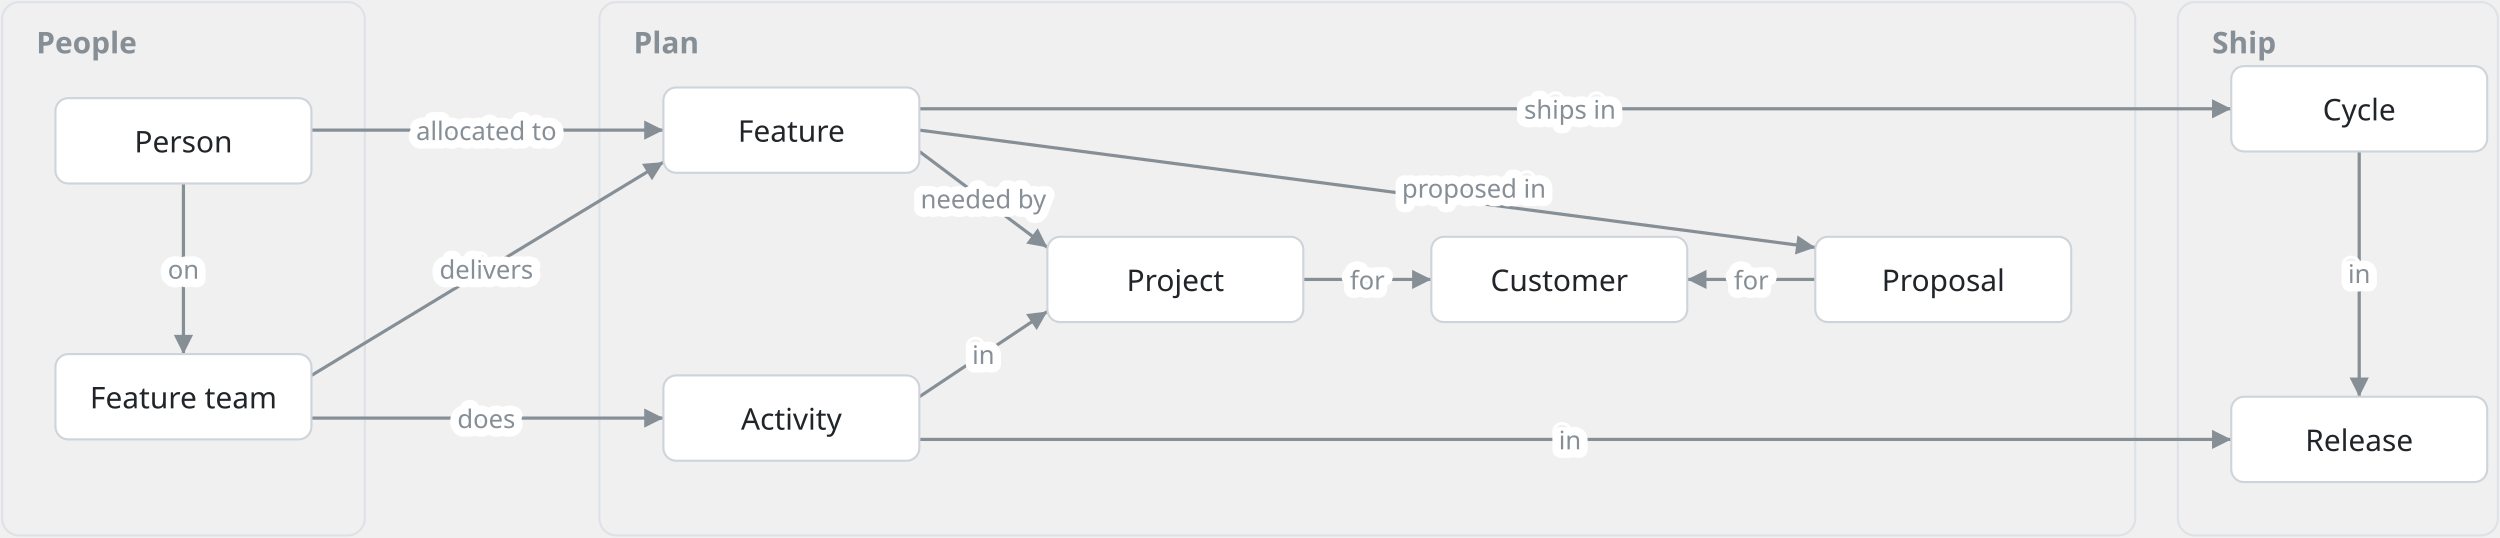
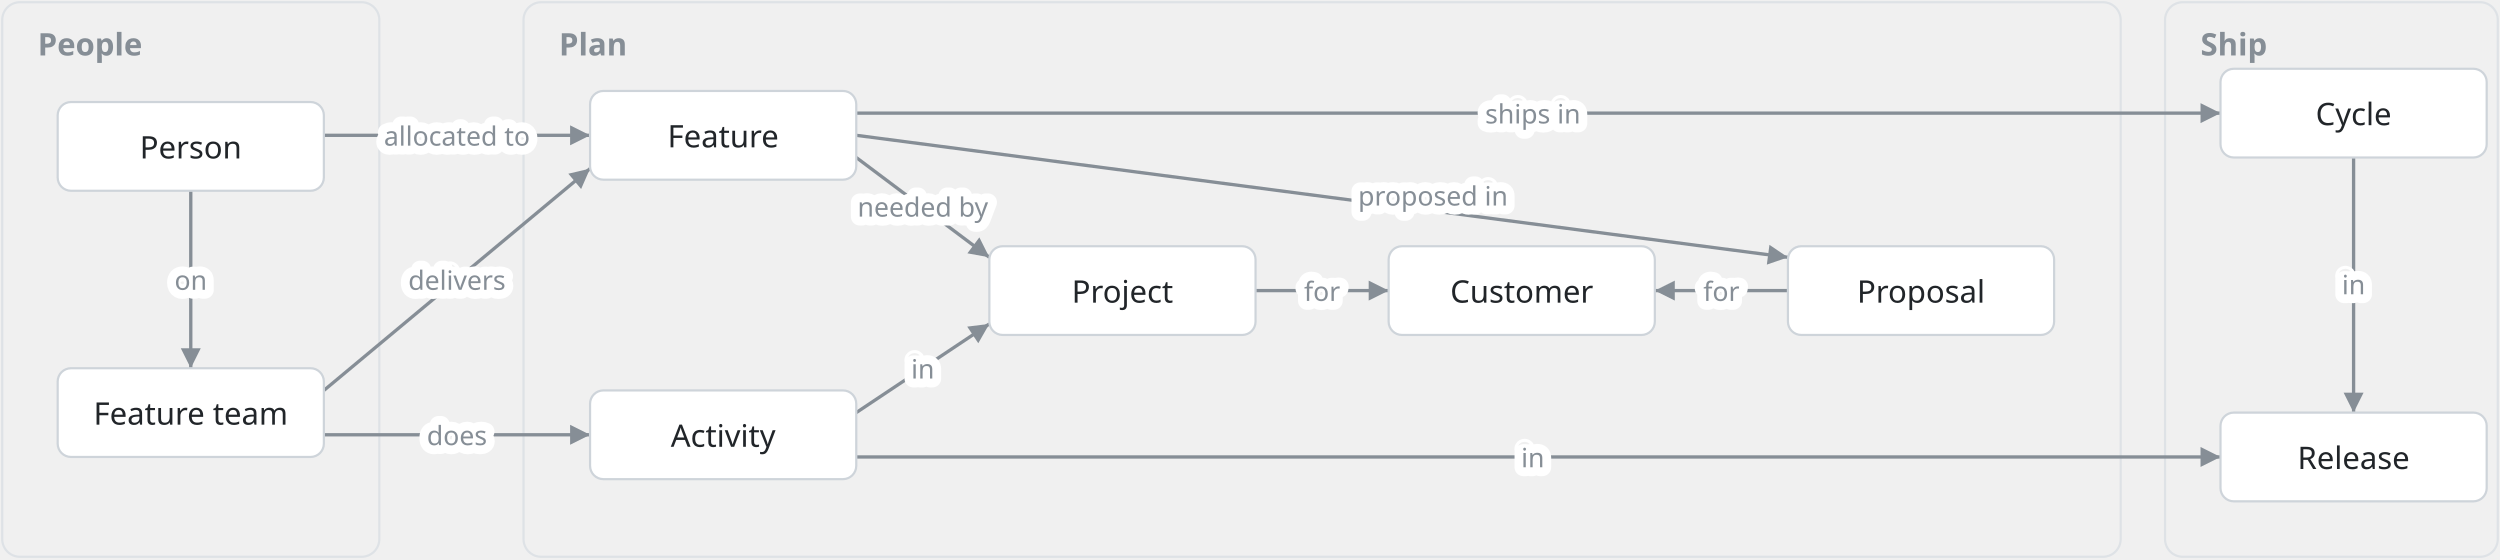
- <svg xmlns="http://www.w3.org/2000/svg" viewBox="9 19 1172 252" width="1172" height="252" role="img" aria-labelledby="how-fathom-fits-together-title" aria-describedby="how-fathom-fits-together-desc" class="help-diagram">
+ <svg xmlns="http://www.w3.org/2000/svg" viewBox="9 19 1127 252" width="1127" height="252" role="img" aria-labelledby="how-fathom-fits-together-title" aria-describedby="how-fathom-fits-together-desc" class="help-diagram">
  <style>
    .help-diagram { font-family: "IBM Plex Sans", system-ui, sans-serif; }
    .help-diagram .group { fill: none; stroke: #dee2e6; }
    .help-diagram .group-name { fill: #868e96; font-size: 14px; font-weight: 600; }
    .help-diagram .box { fill: #ffffff; stroke: #ced4da; }
    .help-diagram .name { fill: #212529; font-size: 14px; }
    .help-diagram .line { fill: none; stroke: #868e96; stroke-width: 1.5px; }
    .help-diagram .head { fill: #868e96; }
    .help-diagram .label { fill: #868e96; font-size: 12px; paint-order: stroke; stroke: #ffffff; stroke-width: 8px; stroke-linejoin: round; }
    @media (prefers-color-scheme: dark) {
      .help-diagram .group { stroke: #424242; }
      .help-diagram .box { fill: #161b22; stroke: #424242; }
      .help-diagram .name { fill: #c9c9c9; }
      .help-diagram .label { stroke: #0d1117; }
    }
  </style>
  <defs>
    <marker id="how-fathom-fits-together-arrow" viewBox="0 0 10 10" refX="10" refY="5" markerWidth="9" markerHeight="9" markerUnits="userSpaceOnUse" orient="auto">
      <path class="head" d="M0,0 L10,5 L0,10 z" />
    </marker>
  </defs>
  <g>
    <rect class="group" x="10" y="20" width="170" height="250" rx="8" />
    <text class="group-name" x="26" y="44">People</text>
-     <rect class="group" x="290" y="20" width="720" height="250" rx="8" />
-     <text class="group-name" x="306" y="44">Plan</text>
-     <rect class="group" x="1030" y="20" width="150" height="250" rx="8" />
-     <text class="group-name" x="1046" y="44">Ship</text>
+     <rect class="group" x="245" y="20" width="720" height="250" rx="8" />
+     <text class="group-name" x="261" y="44">Plan</text>
+     <rect class="group" x="985" y="20" width="150" height="250" rx="8" />
+     <text class="group-name" x="1001" y="44">Ship</text>
  </g>
  <g>
    <line class="line" x1="95" y1="105" x2="95" y2="185" marker-end="url(#how-fathom-fits-together-arrow)" />
-     <line class="line" x1="155" y1="80" x2="320" y2="80" marker-end="url(#how-fathom-fits-together-arrow)" />
-     <line class="line" x1="155" y1="195" x2="320" y2="95" marker-end="url(#how-fathom-fits-together-arrow)" />
-     <line class="line" x1="155" y1="215" x2="320" y2="215" marker-end="url(#how-fathom-fits-together-arrow)" />
-     <line class="line" x1="440" y1="70" x2="1055" y2="70" marker-end="url(#how-fathom-fits-together-arrow)" />
-     <line class="line" x1="440" y1="90" x2="500" y2="135" marker-end="url(#how-fathom-fits-together-arrow)" />
-     <line class="line" x1="440" y1="205" x2="500" y2="165" marker-end="url(#how-fathom-fits-together-arrow)" />
-     <line class="line" x1="440" y1="225" x2="1055" y2="225" marker-end="url(#how-fathom-fits-together-arrow)" />
-     <line class="line" x1="620" y1="150" x2="680" y2="150" marker-end="url(#how-fathom-fits-together-arrow)" />
-     <line class="line" x1="860" y1="150" x2="800" y2="150" marker-end="url(#how-fathom-fits-together-arrow)" />
-     <line class="line" x1="440" y1="80" x2="860" y2="135" marker-end="url(#how-fathom-fits-together-arrow)" />
-     <line class="line" x1="1115" y1="90" x2="1115" y2="205" marker-end="url(#how-fathom-fits-together-arrow)" />
+     <line class="line" x1="155" y1="80" x2="275" y2="80" marker-end="url(#how-fathom-fits-together-arrow)" />
+     <line class="line" x1="155" y1="195" x2="275" y2="95" marker-end="url(#how-fathom-fits-together-arrow)" />
+     <line class="line" x1="155" y1="215" x2="275" y2="215" marker-end="url(#how-fathom-fits-together-arrow)" />
+     <line class="line" x1="395" y1="70" x2="1010" y2="70" marker-end="url(#how-fathom-fits-together-arrow)" />
+     <line class="line" x1="395" y1="90" x2="455" y2="135" marker-end="url(#how-fathom-fits-together-arrow)" />
+     <line class="line" x1="395" y1="205" x2="455" y2="165" marker-end="url(#how-fathom-fits-together-arrow)" />
+     <line class="line" x1="395" y1="225" x2="1010" y2="225" marker-end="url(#how-fathom-fits-together-arrow)" />
+     <line class="line" x1="575" y1="150" x2="635" y2="150" marker-end="url(#how-fathom-fits-together-arrow)" />
+     <line class="line" x1="815" y1="150" x2="755" y2="150" marker-end="url(#how-fathom-fits-together-arrow)" />
+     <line class="line" x1="395" y1="80" x2="815" y2="135" marker-end="url(#how-fathom-fits-together-arrow)" />
+     <line class="line" x1="1070" y1="90" x2="1070" y2="205" marker-end="url(#how-fathom-fits-together-arrow)" />
  </g>
  <g text-anchor="middle" dominant-baseline="central">
    <text class="label" x="95" y="145">on</text>
-     <text class="label" x="237" y="80">allocated to</text>
-     <text class="label" x="237" y="145">delivers</text>
-     <text class="label" x="237" y="215">does</text>
-     <text class="label" x="745" y="70">ships in</text>
-     <text class="label" x="470" y="112">needed by</text>
-     <text class="label" x="470" y="185">in</text>
-     <text class="label" x="745" y="225">in</text>
-     <text class="label" x="650" y="150">for</text>
-     <text class="label" x="830" y="150">for</text>
-     <text class="label" x="700" y="107">proposed in</text>
-     <text class="label" x="1115" y="147">in</text>
+     <text class="label" x="215" y="80">allocated to</text>
+     <text class="label" x="215" y="145">delivers</text>
+     <text class="label" x="215" y="215">does</text>
+     <text class="label" x="700" y="70">ships in</text>
+     <text class="label" x="425" y="112">needed by</text>
+     <text class="label" x="425" y="185">in</text>
+     <text class="label" x="700" y="225">in</text>
+     <text class="label" x="605" y="150">for</text>
+     <text class="label" x="785" y="150">for</text>
+     <text class="label" x="655" y="107">proposed in</text>
+     <text class="label" x="1070" y="147">in</text>
  </g>
  <g text-anchor="middle" dominant-baseline="central">
    <rect class="box" x="35" y="65" width="120" height="40" rx="6" />
    <text class="name" x="95" y="85">Person</text>
    <rect class="box" x="35" y="185" width="120" height="40" rx="6" />
    <text class="name" x="95" y="205">Feature team</text>
-     <rect class="box" x="320" y="60" width="120" height="40" rx="6" />
-     <text class="name" x="380" y="80">Feature</text>
-     <rect class="box" x="320" y="195" width="120" height="40" rx="6" />
-     <text class="name" x="380" y="215">Activity</text>
-     <rect class="box" x="500" y="130" width="120" height="40" rx="6" />
-     <text class="name" x="560" y="150">Project</text>
-     <rect class="box" x="680" y="130" width="120" height="40" rx="6" />
-     <text class="name" x="740" y="150">Customer</text>
-     <rect class="box" x="860" y="130" width="120" height="40" rx="6" />
-     <text class="name" x="920" y="150">Proposal</text>
-     <rect class="box" x="1055" y="50" width="120" height="40" rx="6" />
-     <text class="name" x="1115" y="70">Cycle</text>
-     <rect class="box" x="1055" y="205" width="120" height="40" rx="6" />
-     <text class="name" x="1115" y="225">Release</text>
+     <rect class="box" x="275" y="60" width="120" height="40" rx="6" />
+     <text class="name" x="335" y="80">Feature</text>
+     <rect class="box" x="275" y="195" width="120" height="40" rx="6" />
+     <text class="name" x="335" y="215">Activity</text>
+     <rect class="box" x="455" y="130" width="120" height="40" rx="6" />
+     <text class="name" x="515" y="150">Project</text>
+     <rect class="box" x="635" y="130" width="120" height="40" rx="6" />
+     <text class="name" x="695" y="150">Customer</text>
+     <rect class="box" x="815" y="130" width="120" height="40" rx="6" />
+     <text class="name" x="875" y="150">Proposal</text>
+     <rect class="box" x="1010" y="50" width="120" height="40" rx="6" />
+     <text class="name" x="1070" y="70">Cycle</text>
+     <rect class="box" x="1010" y="205" width="120" height="40" rx="6" />
+     <text class="name" x="1070" y="225">Release</text>
  </g>
</svg>
